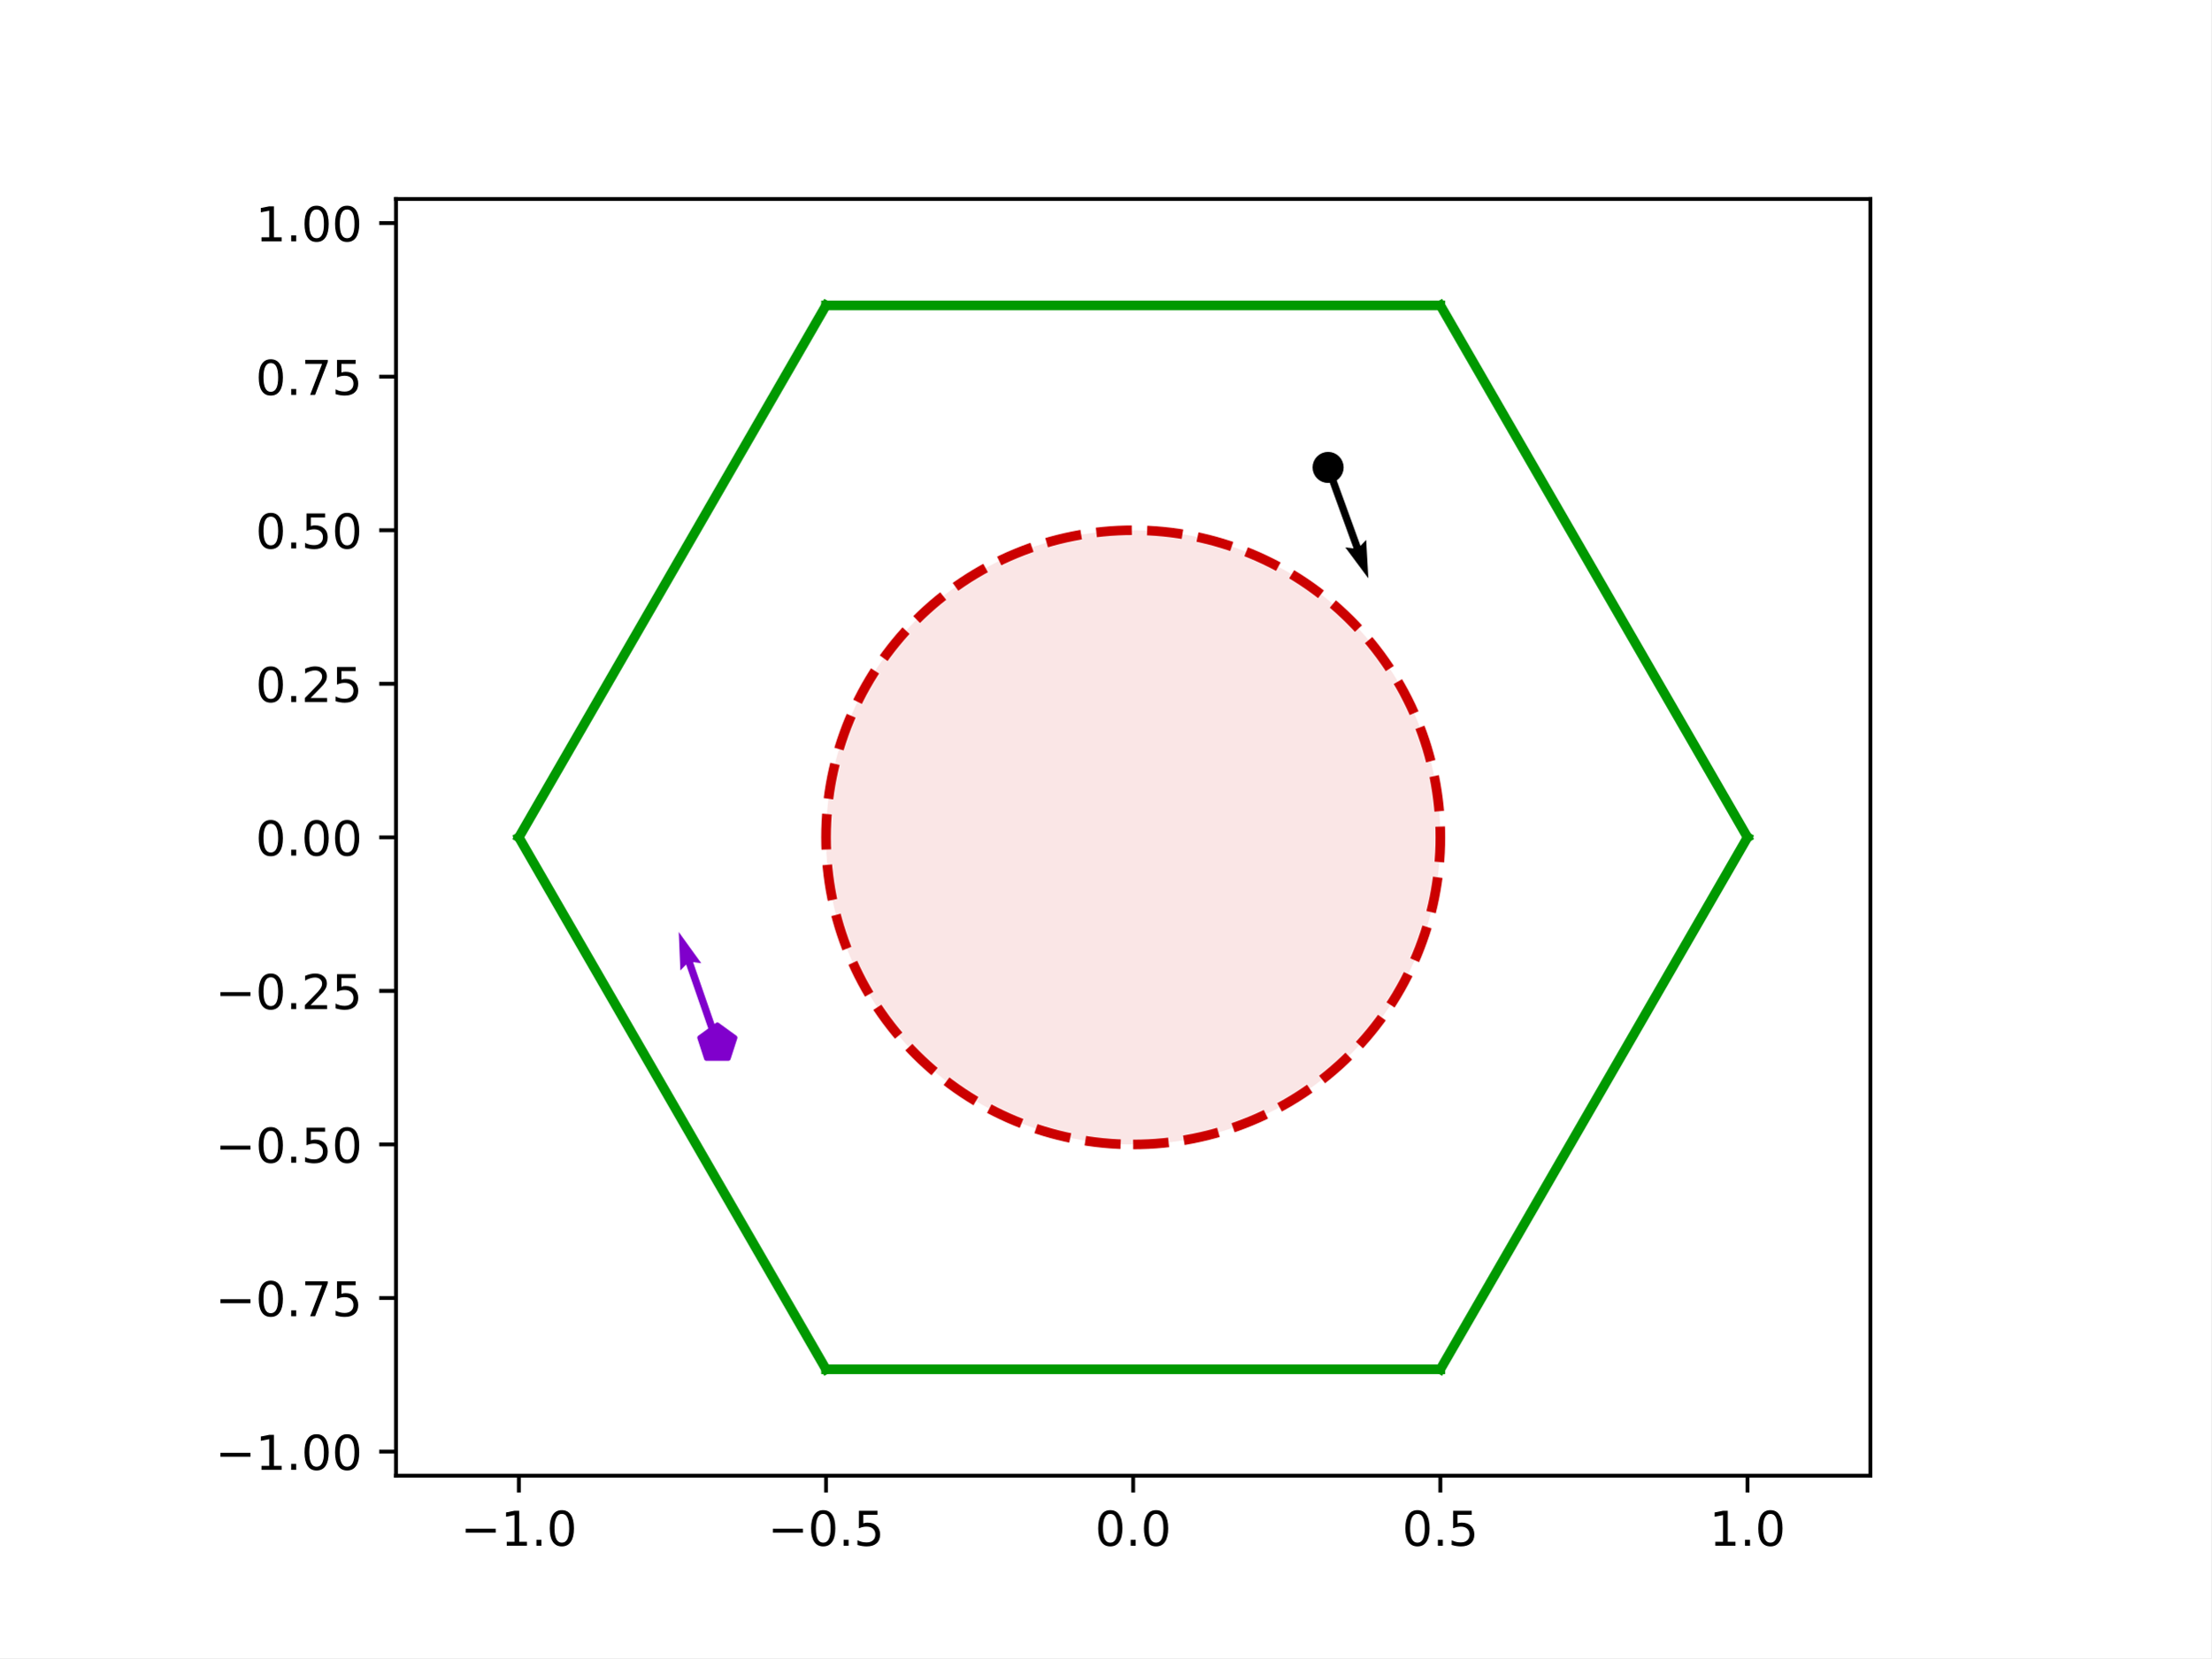
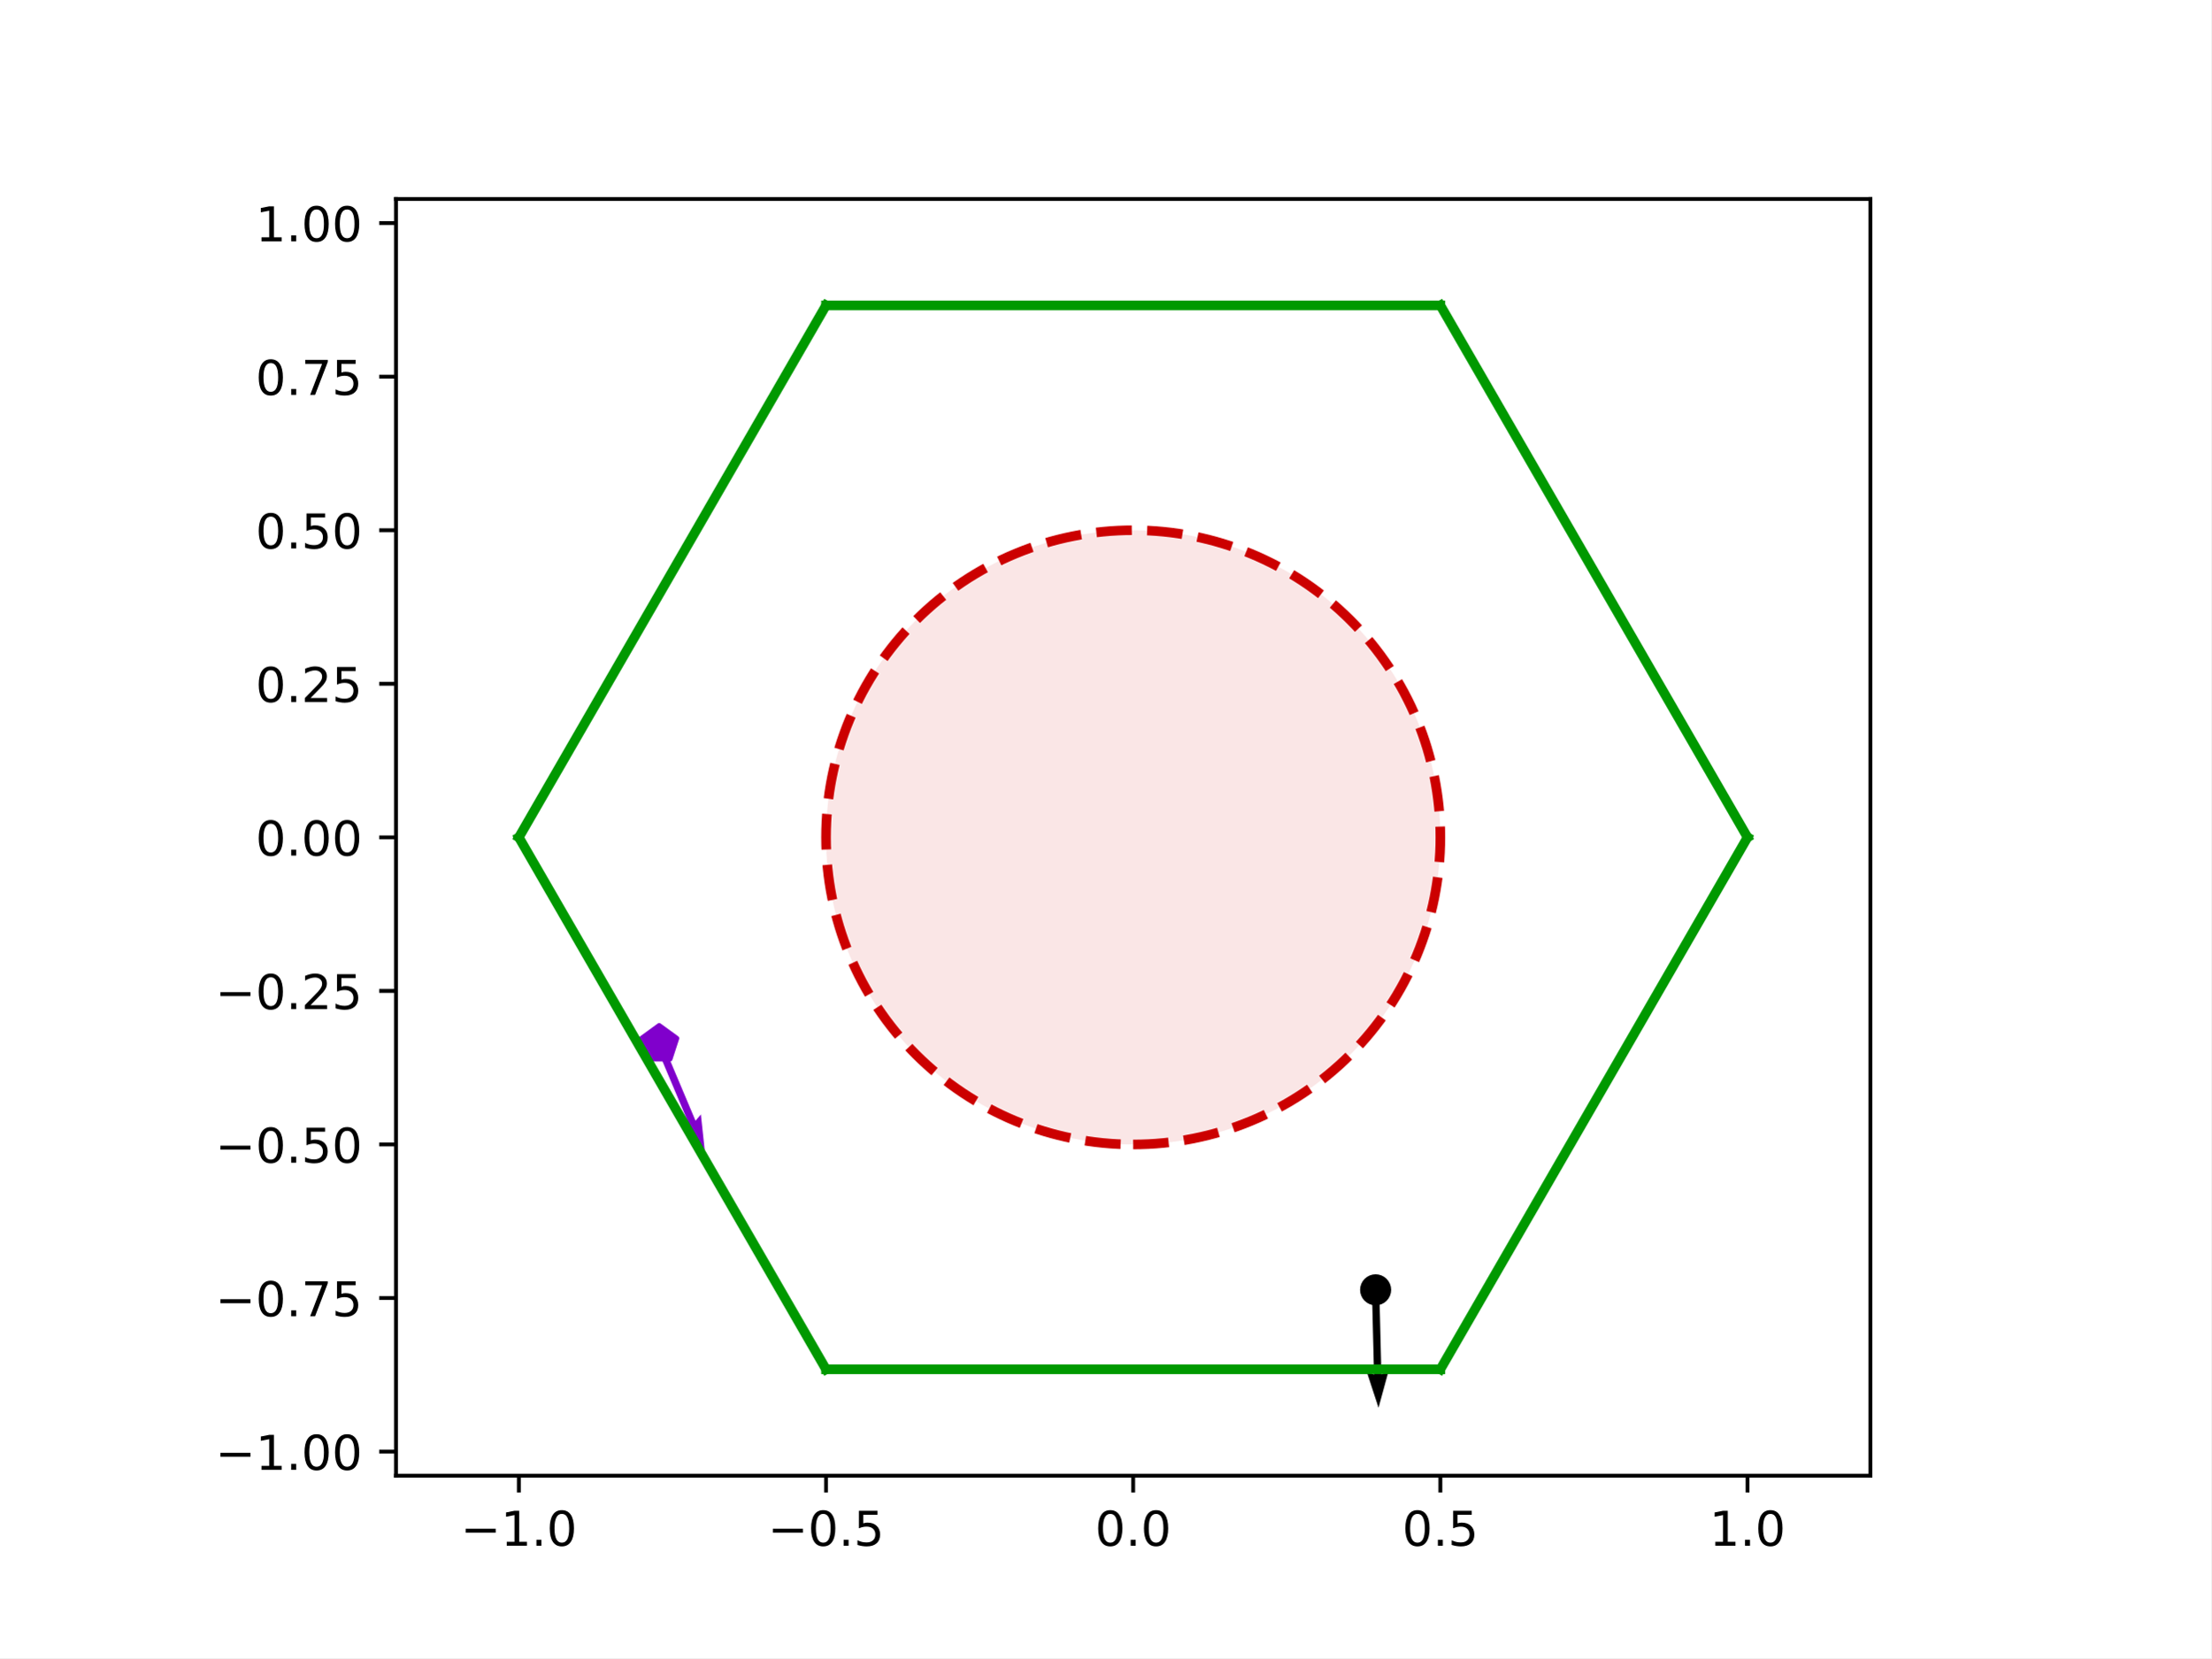
<svg xmlns="http://www.w3.org/2000/svg" xmlns:xlink="http://www.w3.org/1999/xlink" height="345.6pt" version="1.1" viewBox="0 0 460.8 345.6" width="460.8pt">
  <defs>
    <style type="text/css">
*{stroke-linecap:butt;stroke-linejoin:round;}
  </style>
  </defs>
  <g id="figure_1">
    <g id="patch_1">
      <path d="M 0 345.6  L 460.8 345.6  L 460.8 0  L 0 0  z " style="fill:#ffffff;" />
    </g>
    <g id="axes_1">
      <g id="patch_2">
        <path d="M 82.52 307.584  L 389.8 307.584  L 389.8 41.472  L 82.52 41.472  z " style="fill:#ffffff;" />
      </g>
      <g id="PathCollection_1">
        <defs>
-           <path d="M 0 2.739  C 0.726 2.739 1.423 2.45 1.936 1.936  C 2.45 1.423 2.739 0.726 2.739 0  C 2.739 -0.726 2.45 -1.423 1.936 -1.936  C 1.423 -2.45 0.726 -2.739 0 -2.739  C -0.726 -2.739 -1.423 -2.45 -1.936 -1.936  C -2.45 -1.423 -2.739 -0.726 -2.739 0  C -2.739 0.726 -2.45 1.423 -1.936 1.936  C -1.423 2.45 -0.726 2.739 0 2.739  z " id="me2852549dd" style="stroke:#000000;" />
+           <path d="M 0 2.739  C 0.726 2.739 1.423 2.45 1.936 1.936  C 2.45 1.423 2.739 0.726 2.739 0  C 2.739 -0.726 2.45 -1.423 1.936 -1.936  C 1.423 -2.45 0.726 -2.739 0 -2.739  C -0.726 -2.739 -1.423 -2.45 -1.936 -1.936  C -2.45 -1.423 -2.739 -0.726 -2.739 0  C -2.739 0.726 -2.45 1.423 -1.936 1.936  C -1.423 2.45 -0.726 2.739 0 2.739  z " id="md40283a976" style="stroke:#000000;" />
        </defs>
-         <g clip-path="url(#p1293cd2744)">
-           <use style="stroke:#000000;" x="276.782" xlink:href="#me2852549dd" y="97.425" />
+         <g clip-path="url(#p37e3696d5c)">
+           <use style="stroke:#000000;" x="286.683" xlink:href="#md40283a976" y="268.842" />
        </g>
      </g>
      <g id="Quiver_1">
-         <path clip-path="url(#p1293cd2744)" d="M 277.504 97.163  L 283.528 113.773  L 284.711 112.527  L 285.163 120.534  L 280.378 114.099  L 282.084 114.297  L 276.06 97.687  L 277.504 97.163  " />
+         <path clip-path="url(#p37e3696d5c)" d="M 287.451 268.823  L 287.887 286.486  L 289.404 285.68  L 287.29 293.417  L 284.797 285.794  L 286.351 286.524  L 285.915 268.861  L 287.451 268.823  " />
      </g>
      <g id="PathCollection_2">
        <defs>
-           <path d="M 0 -3.873  L -3.683 -1.197  L -2.276 3.133  L 2.276 3.133  L 3.683 -1.197  z " id="m2337065f50" style="stroke:#8000cc;" />
+           <path d="M 0 -3.873  L -3.683 -1.197  L -2.276 3.133  L 2.276 3.133  L 3.683 -1.197  z " id="m8b716b2021" style="stroke:#8000cc;" />
        </defs>
-         <g clip-path="url(#p1293cd2744)">
-           <use style="fill:#8000cc;stroke:#8000cc;" x="149.495" xlink:href="#m2337065f50" y="217.483" />
+         <g clip-path="url(#p37e3696d5c)">
+           <use style="fill:#8000cc;stroke:#8000cc;" x="137.373" xlink:href="#m8b716b2021" y="217.611" />
        </g>
      </g>
      <g id="Quiver_2">
-         <path clip-path="url(#p1293cd2744)" d="M 148.769 217.735  L 142.985 201.04  L 141.785 202.268  L 141.448 194.255  L 146.14 200.76  L 144.437 200.537  L 150.221 217.232  L 148.769 217.735  " style="fill:#8000cc;" />
+         <path clip-path="url(#p37e3696d5c)" d="M 138.081 217.312  L 144.943 233.594  L 146.06 232.29  L 146.92 240.264  L 141.813 234.08  L 143.527 234.191  L 136.665 217.909  L 138.081 217.312  " style="fill:#8000cc;" />
      </g>
      <g id="patch_3">
-         <path clip-path="url(#p1293cd2744)" d="M 236.16 238.545  C 253.137 238.545 269.422 231.799 281.427 219.795  C 293.431 207.79 300.177 191.505 300.177 174.528  C 300.177 157.551 293.431 141.266 281.427 129.261  C 269.422 117.257 253.137 110.511 236.16 110.511  C 219.183 110.511 202.898 117.257 190.893 129.261  C 178.889 141.266 172.143 157.551 172.143 174.528  C 172.143 191.505 178.889 207.79 190.893 219.795  C 202.898 231.799 219.183 238.545 236.16 238.545  z " style="fill:#cc0000;fill-opacity:0.1;stroke:#cc0000;stroke-dasharray:7.4,3.2;stroke-dashoffset:0;stroke-linejoin:miter;stroke-width:2;" />
+         <path clip-path="url(#p37e3696d5c)" d="M 236.16 238.545  C 253.137 238.545 269.422 231.799 281.427 219.795  C 293.431 207.79 300.177 191.505 300.177 174.528  C 300.177 157.551 293.431 141.266 281.427 129.261  C 269.422 117.257 253.137 110.511 236.16 110.511  C 219.183 110.511 202.898 117.257 190.893 129.261  C 178.889 141.266 172.143 157.551 172.143 174.528  C 172.143 191.505 178.889 207.79 190.893 219.795  C 202.898 231.799 219.183 238.545 236.16 238.545  z " style="fill:#cc0000;fill-opacity:0.1;stroke:#cc0000;stroke-dasharray:7.4,3.2;stroke-dashoffset:0;stroke-linejoin:miter;stroke-width:2;" />
      </g>
      <g id="matplotlib.axis_1">
        <g id="xtick_1">
          <g id="line2d_1">
            <defs>
-               <path d="M 0 0  L 0 3.5  " id="mc6789ebaf6" style="stroke:#000000;stroke-width:0.8;" />
-             </defs>
-             <g>
-               <use style="stroke:#000000;stroke-width:0.8;" x="108.127" xlink:href="#mc6789ebaf6" y="307.584" />
+               <path d="M 0 0  L 0 3.5  " id="maaa9e29ee3" style="stroke:#000000;stroke-width:0.8;" />
+             </defs>
+             <g>
+               <use style="stroke:#000000;stroke-width:0.8;" x="108.127" xlink:href="#maaa9e29ee3" y="307.584" />
            </g>
          </g>
          <g id="text_1">
            <defs>
              <path d="M 10.594 35.5  L 73.188 35.5  L 73.188 27.203  L 10.594 27.203  z " id="DejaVuSans-2212" />
              <path d="M 12.406 8.297  L 28.516 8.297  L 28.516 63.922  L 10.984 60.406  L 10.984 69.391  L 28.422 72.906  L 38.281 72.906  L 38.281 8.297  L 54.391 8.297  L 54.391 0  L 12.406 0  z " id="DejaVuSans-31" />
              <path d="M 10.688 12.406  L 21 12.406  L 21 0  L 10.688 0  z " id="DejaVuSans-2e" />
              <path d="M 31.781 66.406  Q 24.172 66.406 20.328 58.906  Q 16.5 51.422 16.5 36.375  Q 16.5 21.391 20.328 13.891  Q 24.172 6.391 31.781 6.391  Q 39.453 6.391 43.281 13.891  Q 47.125 21.391 47.125 36.375  Q 47.125 51.422 43.281 58.906  Q 39.453 66.406 31.781 66.406  z M 31.781 74.219  Q 44.047 74.219 50.516 64.516  Q 56.984 54.828 56.984 36.375  Q 56.984 17.969 50.516 8.266  Q 44.047 -1.422 31.781 -1.422  Q 19.531 -1.422 13.062 8.266  Q 6.594 17.969 6.594 36.375  Q 6.594 54.828 13.062 64.516  Q 19.531 74.219 31.781 74.219  z " id="DejaVuSans-30" />
            </defs>
            <g transform="translate(95.9854 322.1824)scale(0.1 -0.1)">
              <use xlink:href="#DejaVuSans-2212" />
              <use x="83.789" xlink:href="#DejaVuSans-31" />
              <use x="147.412" xlink:href="#DejaVuSans-2e" />
              <use x="179.199" xlink:href="#DejaVuSans-30" />
            </g>
          </g>
        </g>
        <g id="xtick_2">
          <g id="line2d_2">
            <g>
-               <use style="stroke:#000000;stroke-width:0.8;" x="172.143" xlink:href="#mc6789ebaf6" y="307.584" />
+               <use style="stroke:#000000;stroke-width:0.8;" x="172.143" xlink:href="#maaa9e29ee3" y="307.584" />
            </g>
          </g>
          <g id="text_2">
            <defs>
              <path d="M 10.797 72.906  L 49.516 72.906  L 49.516 64.594  L 19.828 64.594  L 19.828 46.734  Q 21.969 47.469 24.109 47.828  Q 26.266 48.188 28.422 48.188  Q 40.625 48.188 47.75 41.5  Q 54.891 34.812 54.891 23.391  Q 54.891 11.625 47.562 5.094  Q 40.234 -1.422 26.906 -1.422  Q 22.312 -1.422 17.547 -0.641  Q 12.797 0.141 7.719 1.703  L 7.719 11.625  Q 12.109 9.234 16.797 8.062  Q 21.484 6.891 26.703 6.891  Q 35.156 6.891 40.078 11.328  Q 45.016 15.766 45.016 23.391  Q 45.016 31 40.078 35.438  Q 35.156 39.891 26.703 39.891  Q 22.75 39.891 18.812 39.016  Q 14.891 38.141 10.797 36.281  z " id="DejaVuSans-35" />
            </defs>
            <g transform="translate(160.002 322.1824)scale(0.1 -0.1)">
              <use xlink:href="#DejaVuSans-2212" />
              <use x="83.789" xlink:href="#DejaVuSans-30" />
              <use x="147.412" xlink:href="#DejaVuSans-2e" />
              <use x="179.199" xlink:href="#DejaVuSans-35" />
            </g>
          </g>
        </g>
        <g id="xtick_3">
          <g id="line2d_3">
            <g>
-               <use style="stroke:#000000;stroke-width:0.8;" x="236.16" xlink:href="#mc6789ebaf6" y="307.584" />
+               <use style="stroke:#000000;stroke-width:0.8;" x="236.16" xlink:href="#maaa9e29ee3" y="307.584" />
            </g>
          </g>
          <g id="text_3">
            <g transform="translate(228.2084 322.1824)scale(0.1 -0.1)">
              <use xlink:href="#DejaVuSans-30" />
              <use x="63.623" xlink:href="#DejaVuSans-2e" />
              <use x="95.41" xlink:href="#DejaVuSans-30" />
            </g>
          </g>
        </g>
        <g id="xtick_4">
          <g id="line2d_4">
            <g>
-               <use style="stroke:#000000;stroke-width:0.8;" x="300.177" xlink:href="#mc6789ebaf6" y="307.584" />
+               <use style="stroke:#000000;stroke-width:0.8;" x="300.177" xlink:href="#maaa9e29ee3" y="307.584" />
            </g>
          </g>
          <g id="text_4">
            <g transform="translate(292.225 322.1824)scale(0.1 -0.1)">
              <use xlink:href="#DejaVuSans-30" />
              <use x="63.623" xlink:href="#DejaVuSans-2e" />
              <use x="95.41" xlink:href="#DejaVuSans-35" />
            </g>
          </g>
        </g>
        <g id="xtick_5">
          <g id="line2d_5">
            <g>
-               <use style="stroke:#000000;stroke-width:0.8;" x="364.193" xlink:href="#mc6789ebaf6" y="307.584" />
+               <use style="stroke:#000000;stroke-width:0.8;" x="364.193" xlink:href="#maaa9e29ee3" y="307.584" />
            </g>
          </g>
          <g id="text_5">
            <g transform="translate(356.2416 322.1824)scale(0.1 -0.1)">
              <use xlink:href="#DejaVuSans-31" />
              <use x="63.623" xlink:href="#DejaVuSans-2e" />
              <use x="95.41" xlink:href="#DejaVuSans-30" />
            </g>
          </g>
        </g>
      </g>
      <g id="matplotlib.axis_2">
        <g id="ytick_1">
          <g id="line2d_6">
            <defs>
-               <path d="M 0 0  L -3.5 0  " id="m11a4ca2583" style="stroke:#000000;stroke-width:0.8;" />
-             </defs>
-             <g>
-               <use style="stroke:#000000;stroke-width:0.8;" x="82.52" xlink:href="#m11a4ca2583" y="302.561" />
+               <path d="M 0 0  L -3.5 0  " id="me17da532e0" style="stroke:#000000;stroke-width:0.8;" />
+             </defs>
+             <g>
+               <use style="stroke:#000000;stroke-width:0.8;" x="82.52" xlink:href="#me17da532e0" y="302.561" />
            </g>
          </g>
          <g id="text_6">
            <g transform="translate(44.87485 306.3604)scale(0.1 -0.1)">
              <use xlink:href="#DejaVuSans-2212" />
              <use x="83.789" xlink:href="#DejaVuSans-31" />
              <use x="147.412" xlink:href="#DejaVuSans-2e" />
              <use x="179.199" xlink:href="#DejaVuSans-30" />
              <use x="242.822" xlink:href="#DejaVuSans-30" />
            </g>
          </g>
        </g>
        <g id="ytick_2">
          <g id="line2d_7">
            <g>
-               <use style="stroke:#000000;stroke-width:0.8;" x="82.52" xlink:href="#m11a4ca2583" y="270.553" />
+               <use style="stroke:#000000;stroke-width:0.8;" x="82.52" xlink:href="#me17da532e0" y="270.553" />
            </g>
          </g>
          <g id="text_7">
            <defs>
              <path d="M 8.203 72.906  L 55.078 72.906  L 55.078 68.703  L 28.609 0  L 18.312 0  L 43.219 64.594  L 8.203 64.594  z " id="DejaVuSans-37" />
            </defs>
            <g transform="translate(44.87485 274.3521)scale(0.1 -0.1)">
              <use xlink:href="#DejaVuSans-2212" />
              <use x="83.789" xlink:href="#DejaVuSans-30" />
              <use x="147.412" xlink:href="#DejaVuSans-2e" />
              <use x="179.199" xlink:href="#DejaVuSans-37" />
              <use x="242.822" xlink:href="#DejaVuSans-35" />
            </g>
          </g>
        </g>
        <g id="ytick_3">
          <g id="line2d_8">
            <g>
-               <use style="stroke:#000000;stroke-width:0.8;" x="82.52" xlink:href="#m11a4ca2583" y="238.545" />
+               <use style="stroke:#000000;stroke-width:0.8;" x="82.52" xlink:href="#me17da532e0" y="238.545" />
            </g>
          </g>
          <g id="text_8">
            <g transform="translate(44.87485 242.3438)scale(0.1 -0.1)">
              <use xlink:href="#DejaVuSans-2212" />
              <use x="83.789" xlink:href="#DejaVuSans-30" />
              <use x="147.412" xlink:href="#DejaVuSans-2e" />
              <use x="179.199" xlink:href="#DejaVuSans-35" />
              <use x="242.822" xlink:href="#DejaVuSans-30" />
            </g>
          </g>
        </g>
        <g id="ytick_4">
          <g id="line2d_9">
            <g>
-               <use style="stroke:#000000;stroke-width:0.8;" x="82.52" xlink:href="#m11a4ca2583" y="206.536" />
+               <use style="stroke:#000000;stroke-width:0.8;" x="82.52" xlink:href="#me17da532e0" y="206.536" />
            </g>
          </g>
          <g id="text_9">
            <defs>
              <path d="M 19.188 8.297  L 53.609 8.297  L 53.609 0  L 7.328 0  L 7.328 8.297  Q 12.938 14.109 22.625 23.891  Q 32.328 33.688 34.812 36.531  Q 39.547 41.844 41.422 45.531  Q 43.312 49.219 43.312 52.781  Q 43.312 58.594 39.234 62.25  Q 35.156 65.922 28.609 65.922  Q 23.969 65.922 18.812 64.312  Q 13.672 62.703 7.812 59.422  L 7.812 69.391  Q 13.766 71.781 18.938 73  Q 24.125 74.219 28.422 74.219  Q 39.75 74.219 46.484 68.547  Q 53.219 62.891 53.219 53.422  Q 53.219 48.922 51.531 44.891  Q 49.859 40.875 45.406 35.406  Q 44.188 33.984 37.641 27.219  Q 31.109 20.453 19.188 8.297  z " id="DejaVuSans-32" />
            </defs>
            <g transform="translate(44.87485 210.3355)scale(0.1 -0.1)">
              <use xlink:href="#DejaVuSans-2212" />
              <use x="83.789" xlink:href="#DejaVuSans-30" />
              <use x="147.412" xlink:href="#DejaVuSans-2e" />
              <use x="179.199" xlink:href="#DejaVuSans-32" />
              <use x="242.822" xlink:href="#DejaVuSans-35" />
            </g>
          </g>
        </g>
        <g id="ytick_5">
          <g id="line2d_10">
            <g>
-               <use style="stroke:#000000;stroke-width:0.8;" x="82.52" xlink:href="#m11a4ca2583" y="174.528" />
+               <use style="stroke:#000000;stroke-width:0.8;" x="82.52" xlink:href="#me17da532e0" y="174.528" />
            </g>
          </g>
          <g id="text_10">
            <g transform="translate(53.25454 178.3272)scale(0.1 -0.1)">
              <use xlink:href="#DejaVuSans-30" />
              <use x="63.623" xlink:href="#DejaVuSans-2e" />
              <use x="95.41" xlink:href="#DejaVuSans-30" />
              <use x="159.033" xlink:href="#DejaVuSans-30" />
            </g>
          </g>
        </g>
        <g id="ytick_6">
          <g id="line2d_11">
            <g>
-               <use style="stroke:#000000;stroke-width:0.8;" x="82.52" xlink:href="#m11a4ca2583" y="142.52" />
+               <use style="stroke:#000000;stroke-width:0.8;" x="82.52" xlink:href="#me17da532e0" y="142.52" />
            </g>
          </g>
          <g id="text_11">
            <g transform="translate(53.25454 146.3189)scale(0.1 -0.1)">
              <use xlink:href="#DejaVuSans-30" />
              <use x="63.623" xlink:href="#DejaVuSans-2e" />
              <use x="95.41" xlink:href="#DejaVuSans-32" />
              <use x="159.033" xlink:href="#DejaVuSans-35" />
            </g>
          </g>
        </g>
        <g id="ytick_7">
          <g id="line2d_12">
            <g>
-               <use style="stroke:#000000;stroke-width:0.8;" x="82.52" xlink:href="#m11a4ca2583" y="110.511" />
+               <use style="stroke:#000000;stroke-width:0.8;" x="82.52" xlink:href="#me17da532e0" y="110.511" />
            </g>
          </g>
          <g id="text_12">
            <g transform="translate(53.25454 114.3106)scale(0.1 -0.1)">
              <use xlink:href="#DejaVuSans-30" />
              <use x="63.623" xlink:href="#DejaVuSans-2e" />
              <use x="95.41" xlink:href="#DejaVuSans-35" />
              <use x="159.033" xlink:href="#DejaVuSans-30" />
            </g>
          </g>
        </g>
        <g id="ytick_8">
          <g id="line2d_13">
            <g>
-               <use style="stroke:#000000;stroke-width:0.8;" x="82.52" xlink:href="#m11a4ca2583" y="78.503" />
+               <use style="stroke:#000000;stroke-width:0.8;" x="82.52" xlink:href="#me17da532e0" y="78.503" />
            </g>
          </g>
          <g id="text_13">
            <g transform="translate(53.25454 82.30232)scale(0.1 -0.1)">
              <use xlink:href="#DejaVuSans-30" />
              <use x="63.623" xlink:href="#DejaVuSans-2e" />
              <use x="95.41" xlink:href="#DejaVuSans-37" />
              <use x="159.033" xlink:href="#DejaVuSans-35" />
            </g>
          </g>
        </g>
        <g id="ytick_9">
          <g id="line2d_14">
            <g>
-               <use style="stroke:#000000;stroke-width:0.8;" x="82.52" xlink:href="#m11a4ca2583" y="46.495" />
+               <use style="stroke:#000000;stroke-width:0.8;" x="82.52" xlink:href="#me17da532e0" y="46.495" />
            </g>
          </g>
          <g id="text_14">
            <g transform="translate(53.25454 50.29402)scale(0.1 -0.1)">
              <use xlink:href="#DejaVuSans-31" />
              <use x="63.623" xlink:href="#DejaVuSans-2e" />
              <use x="95.41" xlink:href="#DejaVuSans-30" />
              <use x="159.033" xlink:href="#DejaVuSans-30" />
            </g>
          </g>
        </g>
      </g>
      <g id="line2d_15">
-         <path clip-path="url(#p1293cd2744)" d="M 300.177 63.648  L 172.143 63.648  " style="fill:none;stroke:#009900;stroke-linecap:square;stroke-width:2;" />
+         <path clip-path="url(#p37e3696d5c)" d="M 300.177 63.648  L 172.143 63.648  " style="fill:none;stroke:#009900;stroke-linecap:square;stroke-width:2;" />
      </g>
      <g id="line2d_16">
-         <path clip-path="url(#p1293cd2744)" d="M 172.143 63.648  L 108.127 174.528  " style="fill:none;stroke:#009900;stroke-linecap:square;stroke-width:2;" />
+         <path clip-path="url(#p37e3696d5c)" d="M 172.143 63.648  L 108.127 174.528  " style="fill:none;stroke:#009900;stroke-linecap:square;stroke-width:2;" />
      </g>
      <g id="line2d_17">
-         <path clip-path="url(#p1293cd2744)" d="M 108.127 174.528  L 172.143 285.408  " style="fill:none;stroke:#009900;stroke-linecap:square;stroke-width:2;" />
+         <path clip-path="url(#p37e3696d5c)" d="M 108.127 174.528  L 172.143 285.408  " style="fill:none;stroke:#009900;stroke-linecap:square;stroke-width:2;" />
      </g>
      <g id="line2d_18">
-         <path clip-path="url(#p1293cd2744)" d="M 172.143 285.408  L 300.177 285.408  " style="fill:none;stroke:#009900;stroke-linecap:square;stroke-width:2;" />
+         <path clip-path="url(#p37e3696d5c)" d="M 172.143 285.408  L 300.177 285.408  " style="fill:none;stroke:#009900;stroke-linecap:square;stroke-width:2;" />
      </g>
      <g id="line2d_19">
-         <path clip-path="url(#p1293cd2744)" d="M 300.177 285.408  L 364.193 174.528  " style="fill:none;stroke:#009900;stroke-linecap:square;stroke-width:2;" />
+         <path clip-path="url(#p37e3696d5c)" d="M 300.177 285.408  L 364.193 174.528  " style="fill:none;stroke:#009900;stroke-linecap:square;stroke-width:2;" />
      </g>
      <g id="line2d_20">
-         <path clip-path="url(#p1293cd2744)" d="M 364.193 174.528  L 300.177 63.648  " style="fill:none;stroke:#009900;stroke-linecap:square;stroke-width:2;" />
+         <path clip-path="url(#p37e3696d5c)" d="M 364.193 174.528  L 300.177 63.648  " style="fill:none;stroke:#009900;stroke-linecap:square;stroke-width:2;" />
      </g>
      <g id="patch_4">
        <path d="M 82.52 307.584  L 82.52 41.472  " style="fill:none;stroke:#000000;stroke-linecap:square;stroke-linejoin:miter;stroke-width:0.8;" />
      </g>
      <g id="patch_5">
        <path d="M 389.8 307.584  L 389.8 41.472  " style="fill:none;stroke:#000000;stroke-linecap:square;stroke-linejoin:miter;stroke-width:0.8;" />
      </g>
      <g id="patch_6">
        <path d="M 82.52 307.584  L 389.8 307.584  " style="fill:none;stroke:#000000;stroke-linecap:square;stroke-linejoin:miter;stroke-width:0.8;" />
      </g>
      <g id="patch_7">
        <path d="M 82.52 41.472  L 389.8 41.472  " style="fill:none;stroke:#000000;stroke-linecap:square;stroke-linejoin:miter;stroke-width:0.8;" />
      </g>
    </g>
  </g>
  <defs>
-     <clipPath id="p1293cd2744">
+     <clipPath id="p37e3696d5c">
      <rect height="266.112" width="307.28" x="82.52" y="41.472" />
    </clipPath>
  </defs>
</svg>
